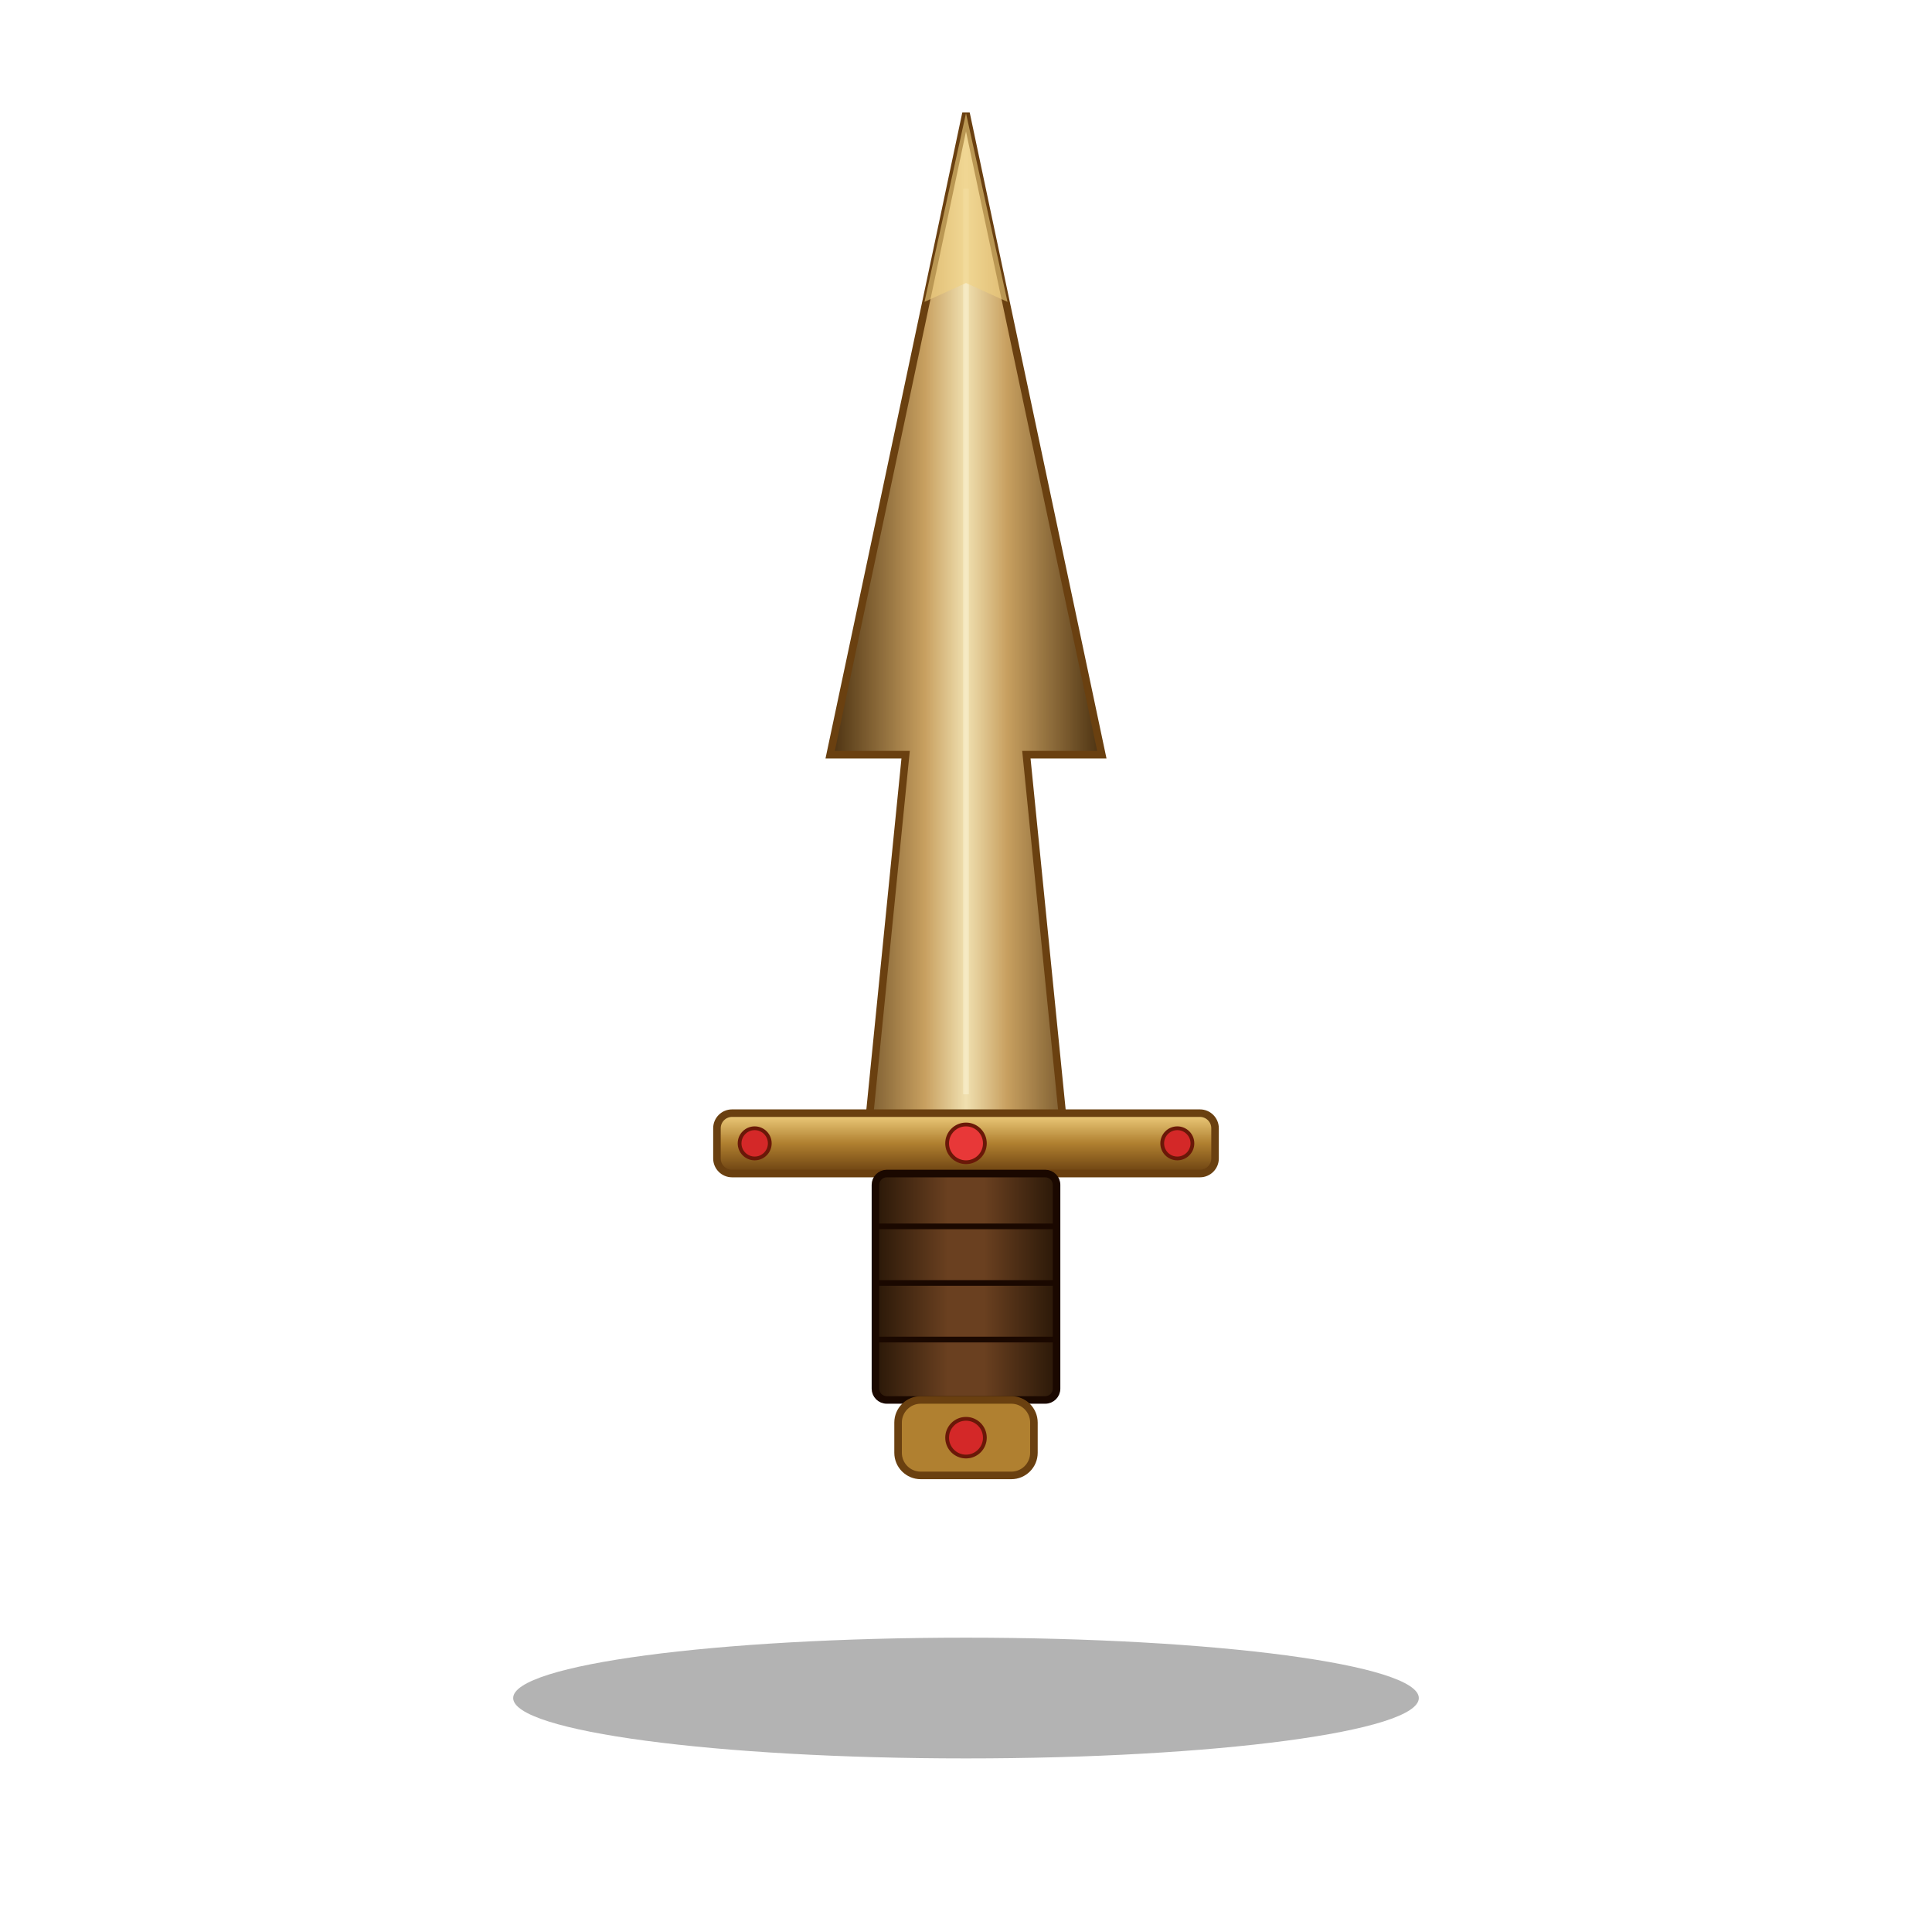
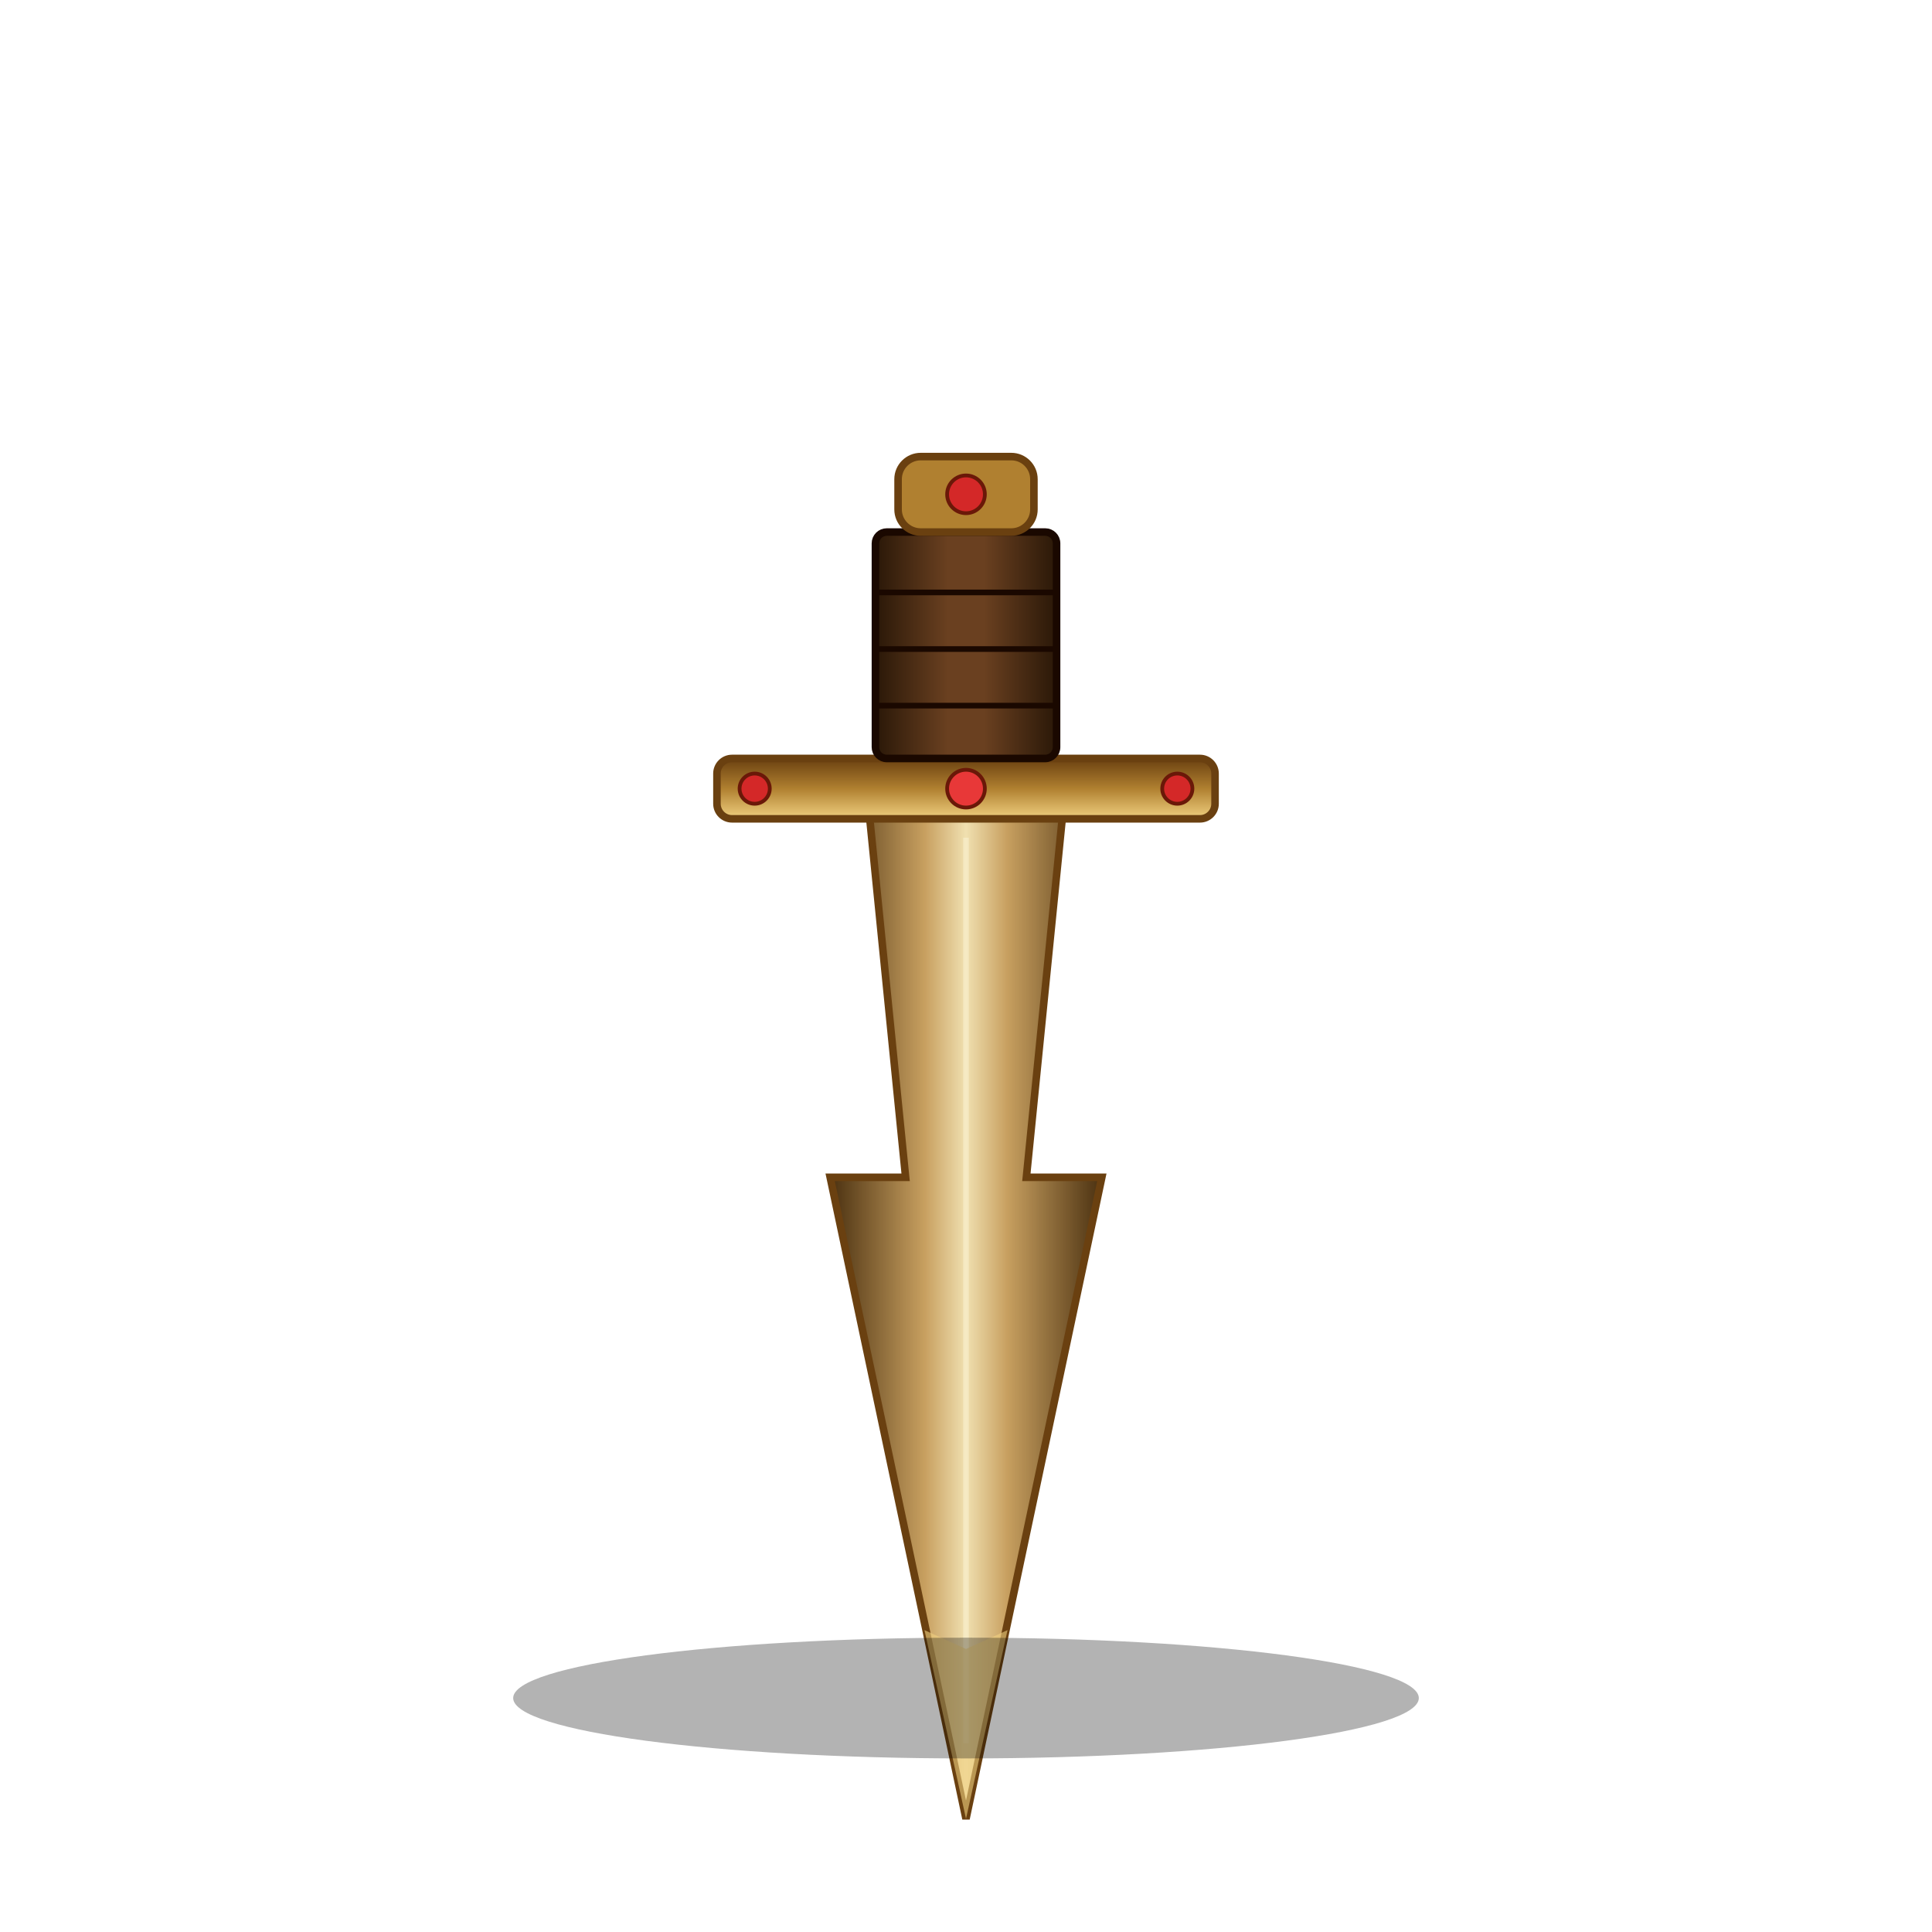
<svg xmlns="http://www.w3.org/2000/svg" viewBox="0 0 512 512">
  <defs>
    <linearGradient id="blade" x1="0" y1="0" x2="1" y2="0">
      <stop offset="0%" stop-color="#4a3010" />
      <stop offset="35%" stop-color="#c8a060" />
      <stop offset="50%" stop-color="#f0e0b0" />
      <stop offset="65%" stop-color="#c8a060" />
      <stop offset="100%" stop-color="#4a3010" />
    </linearGradient>
    <linearGradient id="grip" x1="0" y1="0" x2="1" y2="0">
      <stop offset="0%" stop-color="#2a1808" />
      <stop offset="40%" stop-color="#6a4020" />
      <stop offset="60%" stop-color="#6a4020" />
      <stop offset="100%" stop-color="#2a1808" />
    </linearGradient>
    <linearGradient id="guardGold" x1="0" y1="0" x2="0" y2="1">
      <stop offset="0%" stop-color="#f0d080" />
      <stop offset="50%" stop-color="#b08030" />
      <stop offset="100%" stop-color="#6a4010" />
    </linearGradient>
  </defs>
+   <g transform="rotate(180 256 256)">
+     <polygon points="256,30 220,200 240,200 230,300 282,300 272,200 292,200" fill="url(#blade)" stroke="#6a4010" stroke-width="2" />
+     <line x1="256" y1="50" x2="256" y2="290" stroke="#fffbe0" stroke-width="1.5" opacity="0.4" />
+     <polygon points="256,30 245,80 256,75 267,80" fill="#f0d080" opacity="0.6" />
+     <rect x="190" y="295" width="132" height="16" rx="4" fill="url(#guardGold)" stroke="#6a4010" stroke-width="2" />
+     <circle cx="200" cy="303" r="4" fill="#d42828" stroke="#6a1808" stroke-width="1" />
+     <circle cx="312" cy="303" r="4" fill="#d42828" stroke="#6a1808" stroke-width="1" />
+     <circle cx="256" cy="303" r="5" fill="#e83838" stroke="#6a1808" stroke-width="1" />
+     <rect x="232" y="311" width="48" height="60" rx="3" fill="url(#grip)" stroke="#1a0800" stroke-width="2" />
+     <line x1="232" y1="325" x2="280" y2="325" stroke="#1a0800" stroke-width="1.5" />
+     <line x1="232" y1="340" x2="280" y2="340" stroke="#1a0800" stroke-width="1.5" />
+     <line x1="232" y1="355" x2="280" y2="355" stroke="#1a0800" stroke-width="1.5" />
+     <rect x="238" y="371" width="36" height="20" rx="6" fill="#b08030" stroke="#6a4010" stroke-width="2" />
+     <circle cx="256" cy="381" r="5" fill="#d42828" stroke="#6a1808" stroke-width="1" />
+   </g>
  <ellipse cx="256" cy="450" rx="120" ry="16" fill="rgba(0,0,0,0.3)" />
-   <polygon points="256,30 220,200 240,200 230,300 282,300 272,200 292,200" fill="url(#blade)" stroke="#6a4010" stroke-width="2" />
-   <line x1="256" y1="50" x2="256" y2="290" stroke="#fffbe0" stroke-width="1.5" opacity="0.4" />
-   <polygon points="256,30 245,80 256,75 267,80" fill="#f0d080" opacity="0.6" />
-   <rect x="190" y="295" width="132" height="16" rx="4" fill="url(#guardGold)" stroke="#6a4010" stroke-width="2" />
-   <circle cx="200" cy="303" r="4" fill="#d42828" stroke="#6a1808" stroke-width="1" />
-   <circle cx="312" cy="303" r="4" fill="#d42828" stroke="#6a1808" stroke-width="1" />
-   <circle cx="256" cy="303" r="5" fill="#e83838" stroke="#6a1808" stroke-width="1" />
-   <rect x="232" y="311" width="48" height="60" rx="3" fill="url(#grip)" stroke="#1a0800" stroke-width="2" />
-   <line x1="232" y1="325" x2="280" y2="325" stroke="#1a0800" stroke-width="1.5" />
-   <line x1="232" y1="340" x2="280" y2="340" stroke="#1a0800" stroke-width="1.5" />
-   <line x1="232" y1="355" x2="280" y2="355" stroke="#1a0800" stroke-width="1.5" />
-   <rect x="238" y="371" width="36" height="20" rx="6" fill="#b08030" stroke="#6a4010" stroke-width="2" />
-   <circle cx="256" cy="381" r="5" fill="#d42828" stroke="#6a1808" stroke-width="1" />
</svg>
